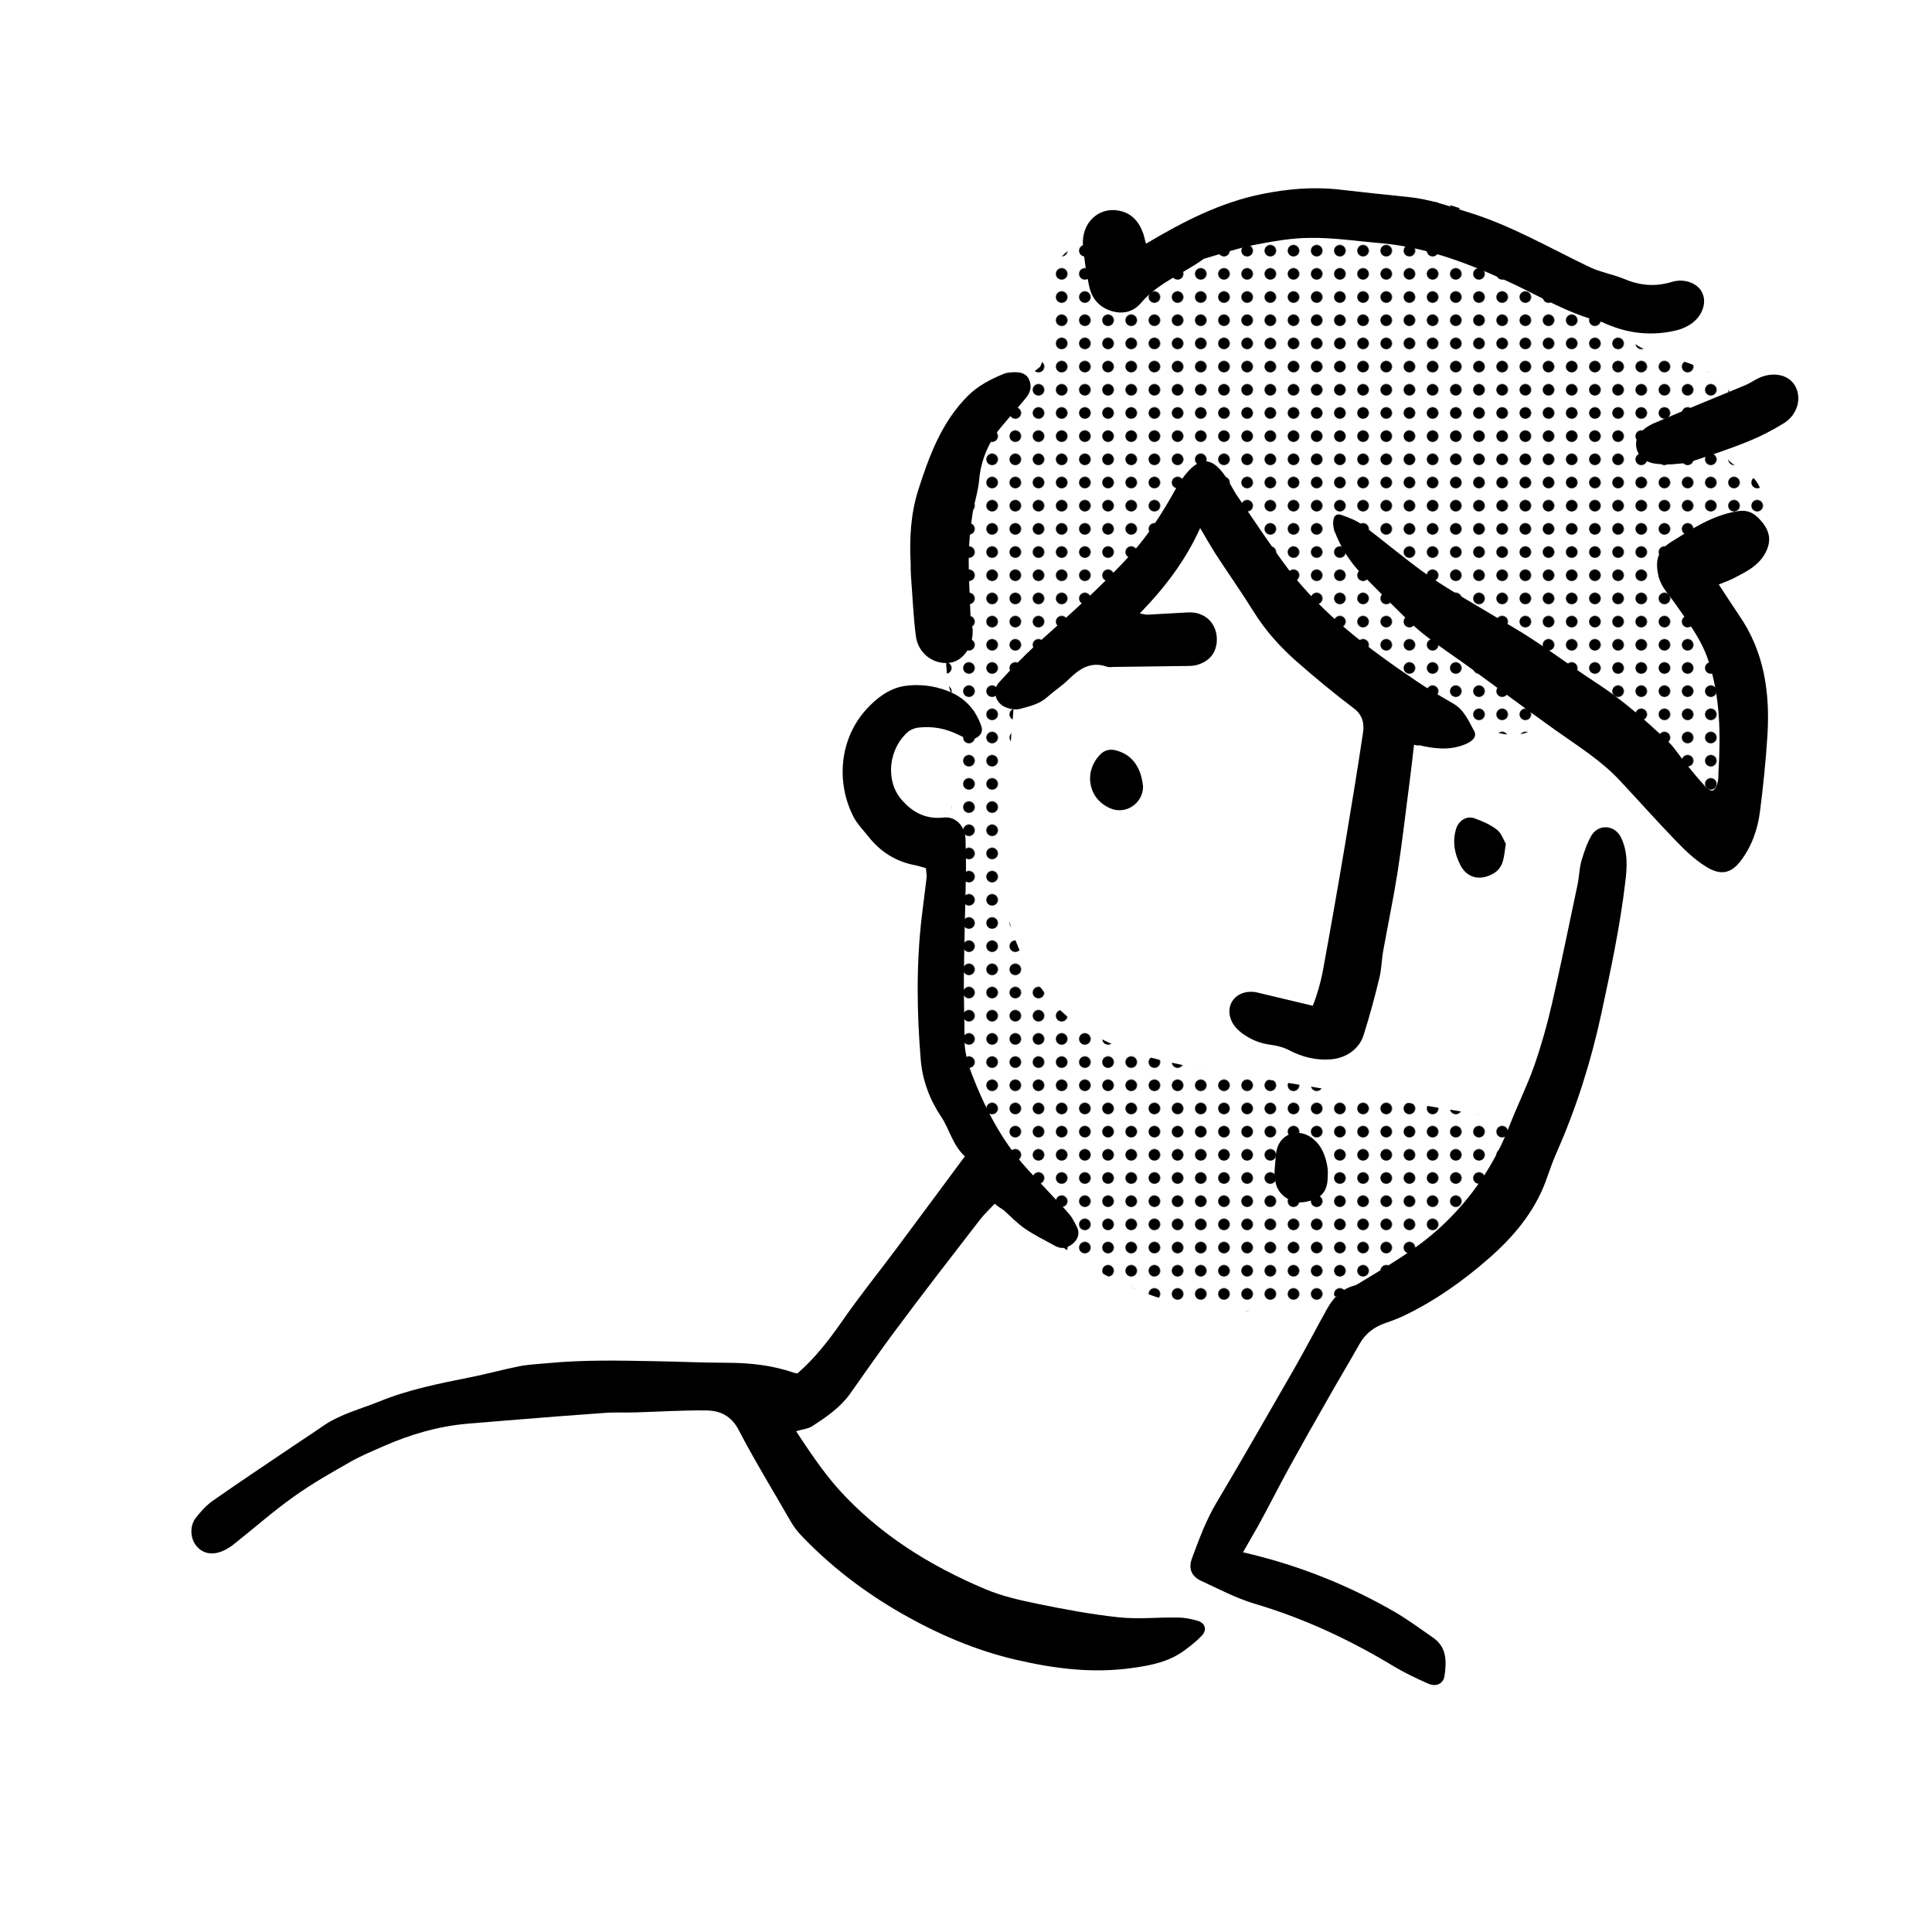
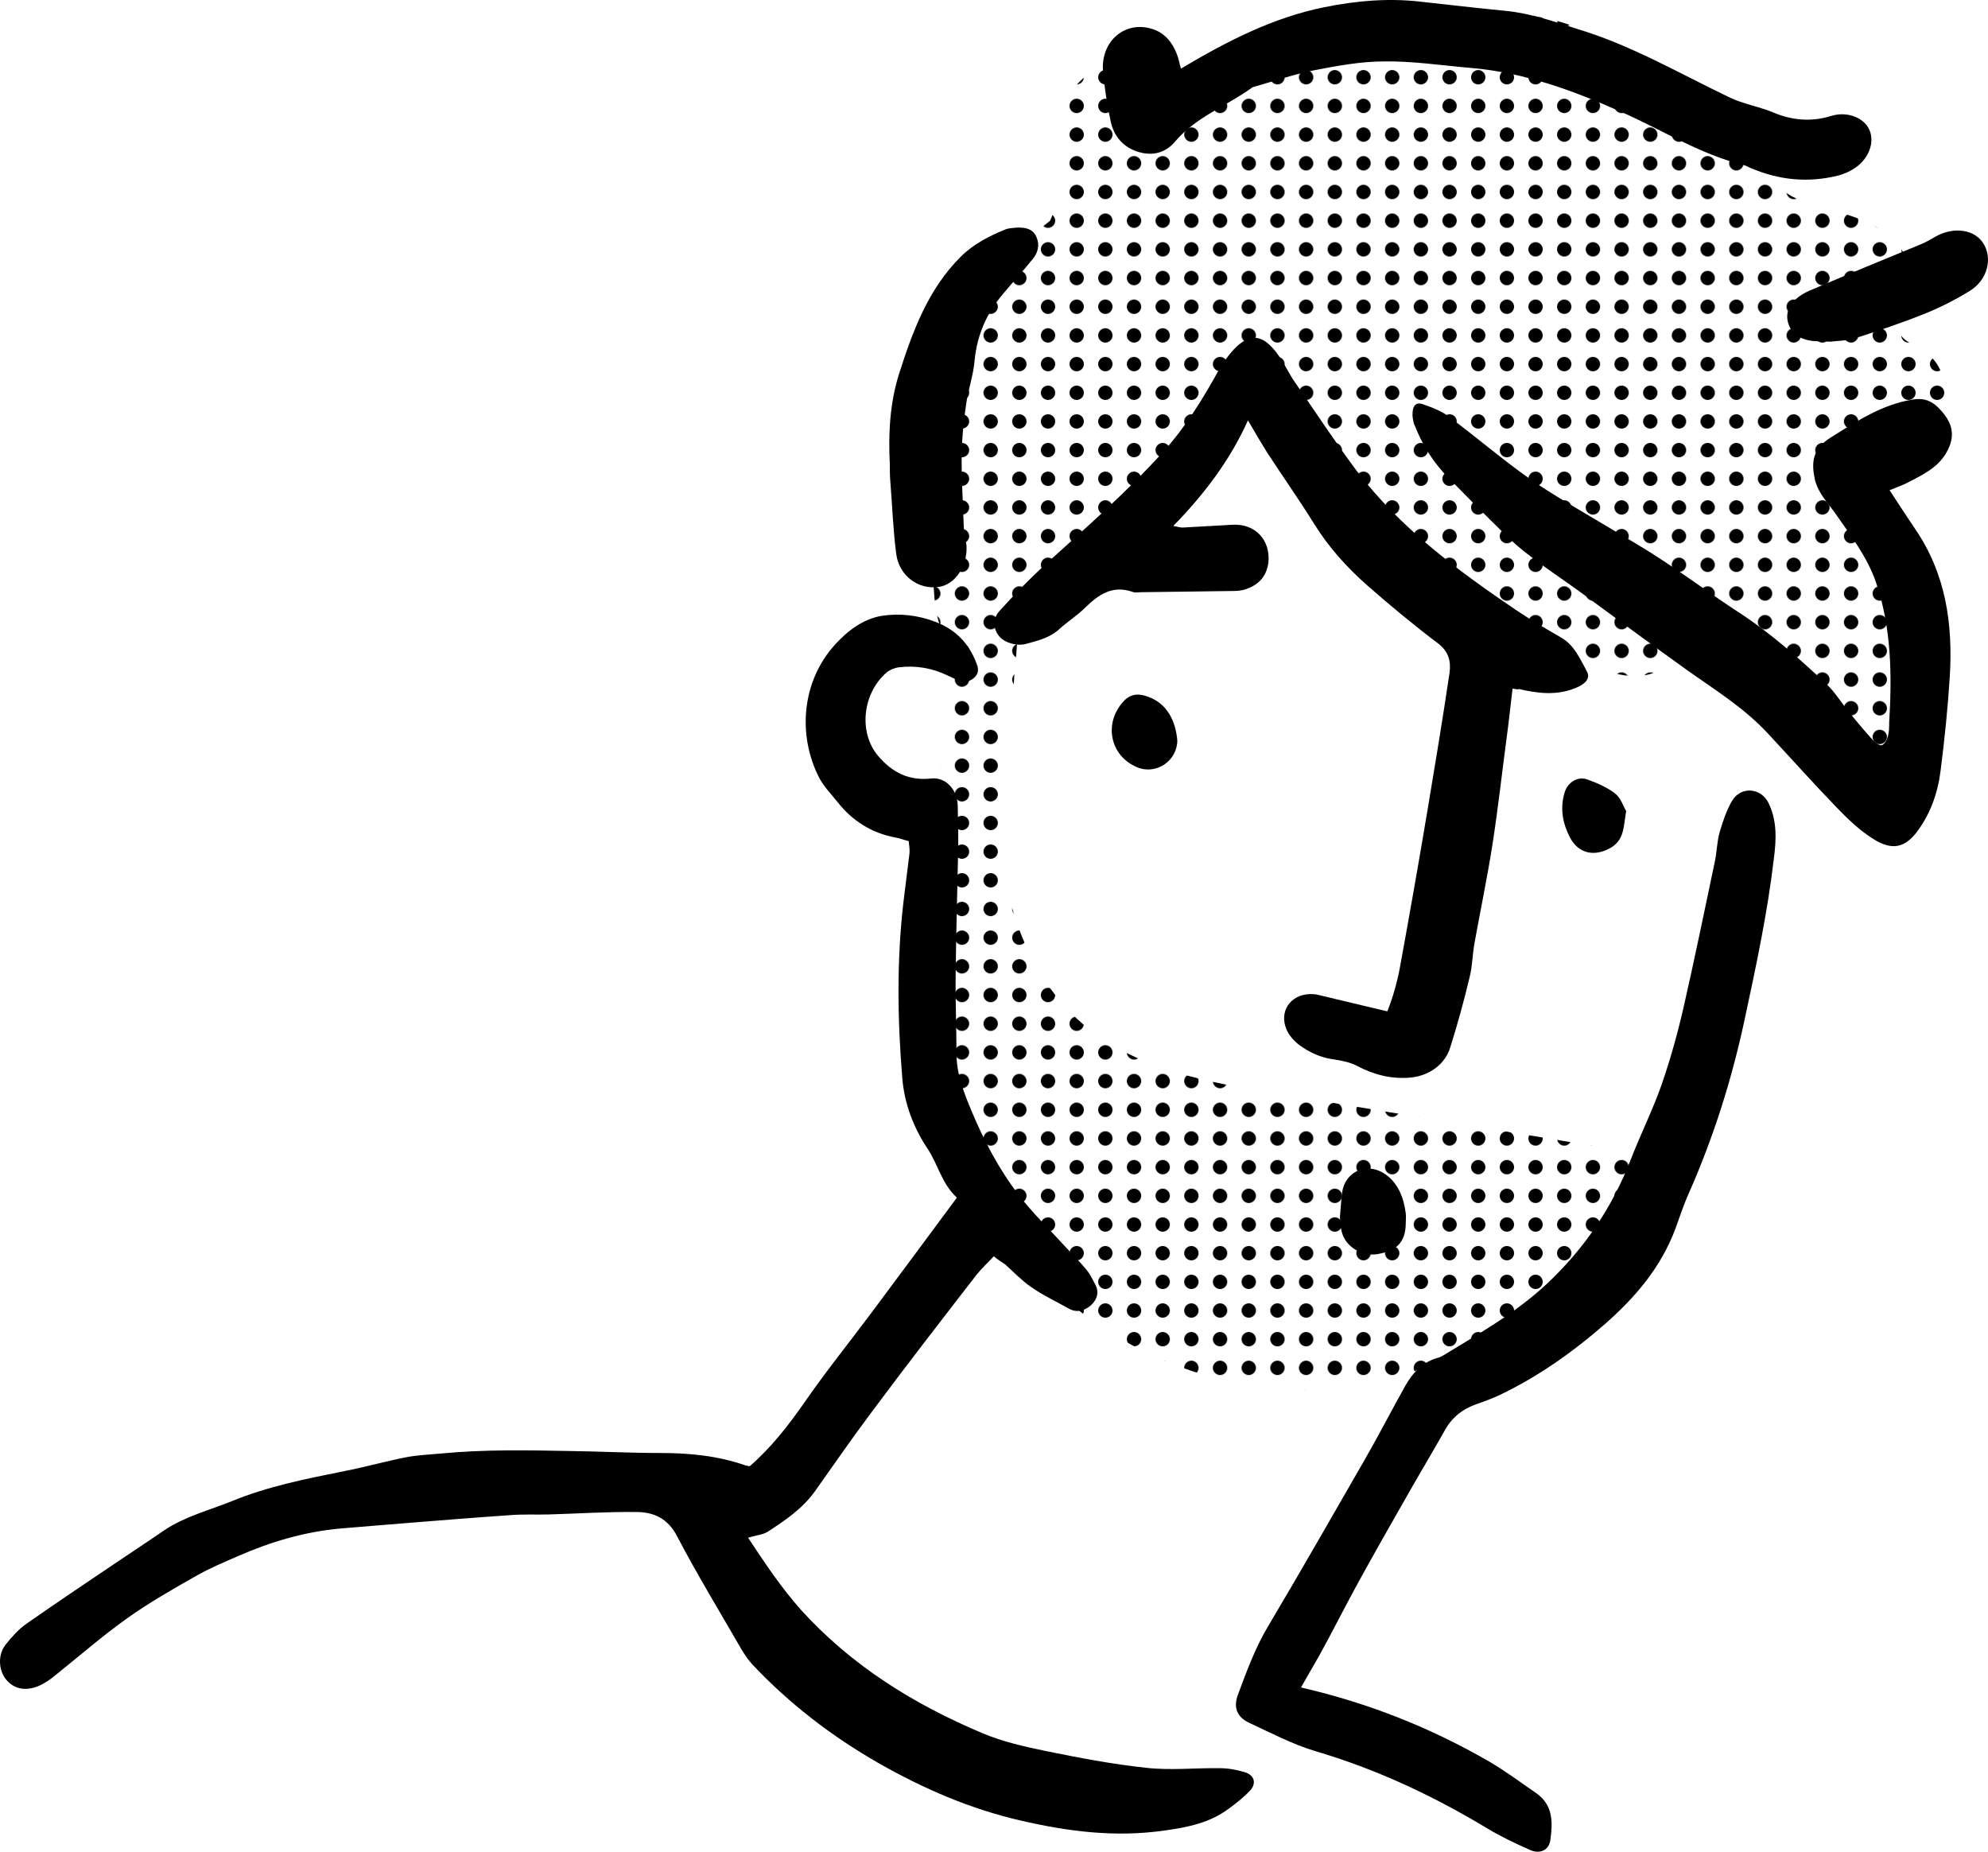
- <svg xmlns="http://www.w3.org/2000/svg" xmlns:xlink="http://www.w3.org/1999/xlink" xml:space="preserve" style="enable-background:new 0 0 595.3 595.3;" viewBox="0 0 595.3 595.3" height="595.3px" width="595.3px" y="0px" x="0px" id="Layer_1" version="1.1">
+ <svg xmlns="http://www.w3.org/2000/svg" xmlns:xlink="http://www.w3.org/1999/xlink" version="1.1" id="Layer_1" x="0px" y="0px" width="495.141" height="461.203" viewBox="0 0 495.141 461.203" xml:space="preserve">
  <defs id="defs39" />
-   <style id="style2" type="text/css">
+   <style type="text/css" id="style2">
	.st0{fill:none;}
	.st1{fill:url(#SVGID_1_);}
</style>
-   <pattern style="overflow:visible;" viewBox="0 -34 34 34" id="Poka_Dot_3" patternUnits="userSpaceOnUse" height="34" width="34">
+   <pattern width="34" height="34" patternUnits="userSpaceOnUse" id="Poka_Dot_3" viewBox="0 -34 34 34">
    <g id="g8">
-       <rect id="rect4" height="34" width="34" class="st0" y="-34" />
-       <circle id="circle6" r="8.5" cy="-17" cx="17" />
+       <rect y="-34" class="st0" width="34" height="34" id="rect4" />
+       <circle cx="17" cy="-17" r="8.5" id="circle6" />
    </g>
  </pattern>
-   <g id="g31">
-     <path id="path11" d="M306.5,370.9c-1.5,1.6-3,3-4.3,4.6c-8.9,11.5-17.8,23-26.5,34.7c-4.7,6.3-9.2,12.8-13.8,19.3c-3.1,4.3-7.4,7.2-11.7,10   c-1.3,0.8-3,0.9-4.9,1.5c4.1,6.2,8.2,12.4,13.2,18c12.6,13.9,28.1,23.5,45.2,30.7c5,2.1,10.3,3.3,15.6,4.4   c8.3,1.7,16.7,3.3,25.1,4.2c6.1,0.7,12.3,0,18.4,0.1c2.1,0,4.2,0.4,6.2,1c2.4,0.7,3,2.8,1.3,4.6c-1.6,1.7-3.4,3.1-5.3,4.5   c-4.7,3.5-10.1,4.6-15.8,5.4c-12.3,1.8-24.2,0.3-36.2-2.5c-12.5-2.9-24-7.9-35.1-14.2c-11.7-6.7-22.3-14.8-31.6-24.7   c-1-1.1-1.8-2.3-2.6-3.6c-5.4-9.4-11.1-18.7-16.1-28.3c-2.3-4.4-5.8-6-10.1-6c-7.3-0.1-14.5,0.4-21.8,0.6c-3.3,0.1-6.6-0.1-10,0.2   c-8.7,0.6-17.4,1.3-26.1,2c-5.3,0.4-10.6,0.9-15.8,1.3c-8.9,0.8-17.4,3.3-25.6,6.9c-3.4,1.5-6.8,2.9-10,4.7   c-6,3.4-12,6.8-17.6,10.8c-6.2,4.4-12,9.5-17.9,14.2c-1.3,1.1-2.8,2.1-4.3,2.7c-3.3,1.3-6.1,0.6-8-1.8c-1.8-2.3-2-6.1,0-8.6   c1.5-1.9,3.2-3.8,5.2-5.2c8-5.6,16.1-11,24.1-16.4c3.4-2.3,6.8-4.5,10.1-6.8c5.2-3.5,11.2-5,16.9-7.3c9-3.7,18.6-5.6,28.1-7.5   c5.1-1,10.1-2.4,15.1-3.4c3-0.6,6.1-0.7,9.2-1c10.6-1,21.2-0.8,31.7-0.6c7.6,0.1,15.2,0.5,22.8,0.5c7.2,0,14.2,0.7,21.1,3.1   c0.3,0.1,0.7,0.1,1,0.2c5.3-4.6,9.5-10,13.5-15.7c5.3-7.7,11.2-15,16.8-22.5c7.1-9.5,14.1-19,21.3-28.7c-3.8-3.5-4.7-8.3-7.3-12.2   c-3.5-5.2-5.8-11.3-6.3-17.6c-1.2-14.6-1.4-29.3,0.3-43.9c0.5-4,1-8.1,1.5-12.1c0.1-0.9-0.1-1.9-0.2-3c-1.2-0.3-2.2-0.7-3.3-0.9   c-5.9-1.1-10.7-4.1-14.4-8.8c-1.5-1.9-3.3-3.7-4.5-5.9c-5.5-10.5-4.6-24.1,3.9-33.4c3.1-3.4,6.9-6.3,11.5-7.1   c4.5-0.7,9.1-0.2,13.5,1.5c4.9,1.9,8.2,5.2,10.1,10.1c0.5,1.2,0.8,2.4-0.2,3.5c-1,1.1-2.2,1.5-3.7,1.1c-1-0.3-2.1-0.8-3.1-1.3   c-3.9-1.9-7.9-2.6-12.2-2.1c-1,0.1-2.2,0.6-3,1.2c-6.1,5.2-7.2,15-2.2,20.9c3.6,4.2,7.7,6.2,13.2,5.6c3.5-0.4,6.4,2.6,6.6,6.5   c0.1,4.1,0.2,8.1,0.1,12.2c-0.2,10-0.5,20-0.6,29.9c-0.1,6.6,0.2,13.3,0.2,19.9c0,5.1,1.8,9.6,3.7,14.2c3.1,7.4,6.8,14.5,11.7,20.9   c3.5,4.6,7.7,8.6,11.6,12.9c1.8,2,3.8,3.9,5.5,6c0.8,1,1.4,2.3,2,3.4c1.1,2,0.6,3.8-1,5.3c-1.6,1.4-3.5,1.9-5.4,0.9   c-3.2-1.8-6.6-3.4-9.6-5.5c-2.3-1.6-4.3-3.7-6.4-5.6C308.5,372.4,307.7,371.9,306.5,370.9z" />
-     <path id="path13" d="M435.7,229.5c-0.5,4.2-0.9,8-1.4,11.7c-1.2,9-2.2,18.1-3.6,27.1c-1.3,8.3-3,16.4-4.5,24.7c-0.5,2.8-0.5,5.7-1.2,8.4   c-1.4,5.9-3,11.7-4.8,17.4c-1.3,4.4-5.4,7.2-10,7.6c-4.7,0.4-9-0.7-13.2-2.9c-1.7-0.9-3.7-1.3-5.6-1.6c-3.3-0.4-6.2-1.7-8.8-3.6   c-1.3-1-2.6-2.4-3.2-3.9c-1.9-4.4,0.9-8.6,5.7-8.8c0.6,0,1.2,0,1.8,0.1c5.7,1.4,11.4,2.7,17.6,4.2c1.3-3.2,2.4-7,3.1-10.7   c2.4-13.1,4.7-26.2,6.9-39.3c1.9-11.4,3.8-22.8,5.5-34.3c0.4-2.8-0.2-5.3-2.8-7.3c-6.1-4.6-12-9.5-17.7-14.5   c-5.1-4.5-9.6-9.5-13.2-15.3c-3.8-6.1-7.9-11.9-11.8-17.9c-1.5-2.4-2.9-4.8-4.7-7.9c-4.5,10-10.9,18.4-18.6,26.3   c1.1,0.2,1.7,0.4,2.3,0.4c4.2-0.2,8.4-0.5,12.5-0.7c5.6-0.3,9.4,3.8,8.9,9.3c-0.4,3.4-2.3,5.6-5.5,6.7c-1,0.4-2.2,0.5-3.3,0.5   c-7.6,0.1-15.2,0.2-22.9,0.3c-0.7,0-1.5,0.2-2.2-0.1c-5-1.7-8.4,0.7-11.7,3.9c-2,2-4.4,3.5-6.5,5.4c-2.4,2.2-5.4,2.9-8.4,3.7   c-1.4,0.4-3.2,0.1-4.6-0.5c-3.1-1.3-4.2-5.1-2-7.6c3.6-4,7.4-7.9,11.4-11.6c10.2-9.2,20.5-18.2,29.6-28.3c5.4-6,9.6-12.8,13.5-19.8   c1.1-2,2.5-4,4.1-5.7c3.8-3.9,6.9-3.7,10.4,0.8c1.9,2.4,3.1,5.3,4.9,7.8c5,7.3,9.9,14.7,15.2,21.8c10.8,14.2,25,24.7,39.6,34.6   c3.7,2.5,7.5,4.7,11.3,6.9c3.3,1.9,4.7,5.3,6.4,8.4c1,1.8-0.4,3.2-2.9,4.2c-4.7,1.9-9.4,1.3-14.1,0.2   C437.2,229.8,436.7,229.7,435.7,229.5z" />
-     <path id="path15" d="M383,478.3c17,3.9,32.4,10.1,46.8,18.4c4.1,2.4,8,5.3,11.9,8c4.2,3,4,7.4,3.4,11.7c-0.4,2.5-2.7,3.5-5.2,2.3   c-3.6-1.6-7.2-3.3-10.5-5.3c-13.6-8.2-27.7-14.8-43-19.3c-5.6-1.7-10.9-4.5-16.3-7c-3-1.4-4-3.8-2.8-7c2.2-5.9,4.3-11.7,7.6-17.2   c8.1-13.6,16-27.5,23.9-41.2c3.5-6.1,6.7-12.3,10.1-18.4c1.9-3.4,4.5-6.2,8.5-7.2c0.2-0.1,0.5-0.2,0.7-0.3c9-5.5,18.3-10.7,26.1-18   c9.3-8.7,16.3-19,20.9-30.9c2.4-6.2,5.4-12.2,7.6-18.4c2.2-6.3,4-12.7,5.5-19.2c2.8-12.2,5.3-24.5,7.9-36.8   c0.5-2.4,0.5-4.9,1.2-7.3c0.8-2.7,1.7-5.4,3.1-7.8c2.2-3.6,7.1-3.2,9,0.5c2.2,4.4,2,9.1,1.4,13.8c-1.6,13.7-4.5,27.2-7.4,40.7   c-3.2,14.8-7.7,29-13.8,42.8c-1.3,2.9-2.3,6-3.4,9c-3.6,9.5-9.9,16.9-17.4,23.5c-8,7-16.6,13.1-26.2,17.7c-1.9,0.9-3.8,1.6-5.8,2.3   c-3.5,1.2-6.2,3.3-8,6.6c-3.2,5.7-6.6,11.3-9.8,17c-3.9,6.8-7.8,13.7-11.6,20.6c-3.3,6-6.4,12.2-9.7,18.2   C386.2,472.7,384.7,475.3,383,478.3z" />
-     <path id="path17" d="M529.6,180.1c2.3,3.5,4.3,6.6,6.4,9.7c7.6,11.1,9.4,23.6,8.6,36.7c-0.5,7.9-1.3,15.7-2.3,23.5c-0.7,5.6-2.6,11-6.2,15.6   c-2.7,3.3-5.8,4.5-10.8,1.2c-3.3-2.1-6.2-4.9-8.9-7.7c-5.8-6-11.4-12.3-17.1-18.4c-5.8-6.3-13.1-10.8-20-15.7   c-9.1-6.5-18.1-13.2-27.1-19.8c-4-2.9-8.1-5.6-12-8.6c-2.4-1.8-4.6-3.7-6.7-5.8c-4.6-4.5-9.1-9-13.6-13.6   c-3.9-3.9-6.8-8.5-8.7-13.6c-0.3-0.9-0.5-1.9-0.4-2.9c0.1-1.8,1-2.6,2.6-2c2.3,0.8,4.7,1.7,6.6,3.2c6.7,5,13.1,10.5,19.9,15.3   c6,4.2,12.5,7.8,18.8,11.6c4.6,2.8,9.3,5.4,13.8,8.4c6.6,4.3,12.9,9,19.5,13.3c8,5.2,15.1,11.5,22,18c2,1.9,3.5,4.4,5.3,6.6   c2,2.5,4.1,5,6.2,7.3c0.6,0.6,1.7,1.4,2.2,1.2c0.7-0.3,1.3-1.4,1.5-2.3c0.3-1,0.3-2.2,0.3-3.3c0.7-11.7,0.6-23.4-3.2-34.7   c-2.2-6.6-6.4-11.9-10.2-17.4c-1.8-2.6-4.1-4.8-5-8.1c-1.2-4.9-0.5-8.1,3.8-10.8c6.4-4,12.8-8.3,20.6-9.5c3.8-0.6,5.8,1.3,7.8,3.8   c1.8,2.4,2.4,4.9,1.2,7.9c-1.9,4.7-5.9,6.7-10,8.8C533.1,178.8,531.5,179.3,529.6,180.1z" />
-     <path id="path19" d="M353.1,75.1c11.6-6.9,22.9-12.7,35.7-15.3c7.9-1.6,15.8-2.3,23.8-1.4c7.1,0.8,14.2,1.6,21.3,2.3c6.3,0.6,12.2,2.7,18.2,4.6   c13.2,4,25,10.9,37.3,16.8c1.2,0.6,2.5,1.1,3.8,1.5c2.4,0.8,5,1.4,7.4,2.4c4.7,2,9.5,2.4,14.4,0.9c4.1-1.3,8.1,0.5,9.4,3.1   c1.6,3,0.3,7.2-3.2,9.7c-1.3,0.9-2.8,1.6-4.3,2c-7.5,1.9-14.9,1.2-22-1.9c-0.6-0.2-1.1-0.6-1.7-0.7c-10.9-2.7-20.3-8.8-30.4-13.2   c-12.1-5.4-24.4-9.9-37.7-11c-7.1-0.6-14.2-1.7-21.3-1.6c-5.9,0-11.8,1.1-17.5,2.2c-5,1-10,2.7-14.9,4.1c-0.2,0.1-0.5,0.1-0.7,0.3   c-6.2,4.5-13.8,7.2-19,13.3c-2.3,2.8-5.5,3.7-9,2.7c-3.9-1.1-6.3-3.9-7.1-7.7c-0.9-4.1-1.5-8.2-1.9-12.4c-0.6-7,4.7-12.1,11-10.9   c3.9,0.7,6.2,3.3,7.5,6.9C352.5,72.5,352.7,73.7,353.1,75.1z" />
-     <path id="path21" d="M280.6,173.7c-0.4-7.7,0-15.3,2.3-22.6c3.4-10.6,7.2-21,15.3-29.1c3.2-3.2,7.1-5.2,11.3-6.9c0.8-0.3,1.7-0.3,2.6-0.4   c2.1-0.1,4.1,0.2,5,2.3c0.9,2,0.4,3.9-0.9,5.5c-2.4,3-5,5.8-7.4,8.7c-4.1,4.8-6.5,10.3-7.1,16.7c-0.3,3.6-1.6,7.2-2.1,10.8   c-0.6,4-1,8-1.1,12.1c-0.1,6,0.3,12,0.5,18c0,1.1,0.2,2.2,0.4,3.3c0.1,0.6,0.2,1.2,0.3,1.8c0.3,5.1-2.9,9.8-7,10.3   c-5,0.7-9.8-2.8-10.5-8.2c-0.8-6.1-1-12.2-1.5-18.4C280.6,176.4,280.6,175.1,280.6,173.7z" />
-     <path id="path23" d="M514.9,143.1c-2.1-0.1-3.7,0-5.3-0.3c-2.6-0.5-4.6-1.9-5.3-4.5c-0.7-2.7,0.6-4.8,2.7-6.4c1.1-0.8,2.3-1.4,3.6-1.9   c8.9-3.8,17.9-7.5,26.9-11.2c1.2-0.5,2.4-1.2,3.6-1.9c4.5-2.5,9.7-1.8,11.9,1.8c2.3,3.7,1,9.1-3.5,11.8c-3.4,2.1-7.1,4-10.8,5.5   c-5.9,2.4-12,4.4-18.1,6.4C518.6,142.9,516.4,142.9,514.9,143.1z" />
-     <path id="path25" d="M392.7,361.1c0.2-2.3,0.3-4,0.5-5.7c0.6-5.7,6.3-8.2,11-4.8c3.1,2.3,4.4,5.8,4.9,9.6c0.1,0.8,0,1.7,0,2.6   c-0.1,4.6-2.2,6.8-7.3,7.6c-3.5,0.5-7.4-1.7-8.5-5.1C392.8,363.8,392.8,362.2,392.7,361.1z" />
-     <path id="path27" d="M352.2,242.4c0,5.1-5.3,8.7-10,6.7c-6.8-2.8-8.4-11-3.4-16.4c1.6-1.8,3.6-2.1,6-1.2C349.8,233.2,351.8,237.8,352.2,242.4z" />
-     <path id="path29" d="M464,260c-0.7,3.9-0.4,7.3-4.1,9.3c-3.9,2.1-7.8,1.3-9.9-2.7c-1.8-3.5-2.5-7.1-1.4-11c0.7-2.6,3.1-4.3,5.6-3.5   c2.5,0.9,5.1,2,7.1,3.6C462.7,256.8,463.3,258.9,464,260z" />
+   <g transform="translate(-58.97402,-58.0031)" id="g31">
+     <path d="m 306.5,370.9 c -1.5,1.6 -3,3 -4.3,4.6 -8.9,11.5 -17.8,23 -26.5,34.7 -4.7,6.3 -9.2,12.8 -13.8,19.3 -3.1,4.3 -7.4,7.2 -11.7,10 -1.3,0.8 -3,0.9 -4.9,1.5 4.1,6.2 8.2,12.4 13.2,18 12.6,13.9 28.1,23.5 45.2,30.7 5,2.1 10.3,3.3 15.6,4.4 8.3,1.7 16.7,3.3 25.1,4.2 6.1,0.7 12.3,0 18.4,0.1 2.1,0 4.2,0.4 6.2,1 2.4,0.7 3,2.8 1.3,4.6 -1.6,1.7 -3.4,3.1 -5.3,4.5 -4.7,3.5 -10.1,4.6 -15.8,5.4 -12.3,1.8 -24.2,0.3 -36.2,-2.5 -12.5,-2.9 -24,-7.9 -35.1,-14.2 -11.7,-6.7 -22.3,-14.8 -31.6,-24.7 -1,-1.1 -1.8,-2.3 -2.6,-3.6 -5.4,-9.4 -11.1,-18.7 -16.1,-28.3 -2.3,-4.4 -5.8,-6 -10.1,-6 -7.3,-0.1 -14.5,0.4 -21.8,0.6 -3.3,0.1 -6.6,-0.1 -10,0.2 -8.7,0.6 -17.4,1.3 -26.1,2 -5.3,0.4 -10.6,0.9 -15.8,1.3 -8.9,0.8 -17.4,3.3 -25.6,6.9 -3.4,1.5 -6.8,2.9 -10,4.7 -6,3.4 -12,6.8 -17.6,10.8 -6.2,4.4 -12,9.5 -17.9,14.2 -1.3,1.1 -2.8,2.1 -4.3,2.7 -3.3,1.3 -6.1,0.6 -8,-1.8 -1.8,-2.3 -2,-6.1 0,-8.6 1.5,-1.9 3.2,-3.8 5.2,-5.2 8,-5.6 16.1,-11 24.1,-16.4 3.4,-2.3 6.8,-4.5 10.1,-6.8 5.2,-3.5 11.2,-5 16.9,-7.3 9,-3.7 18.6,-5.6 28.1,-7.5 5.1,-1 10.1,-2.4 15.1,-3.4 3,-0.6 6.1,-0.7 9.2,-1 10.6,-1 21.2,-0.8 31.7,-0.6 7.6,0.1 15.2,0.5 22.8,0.5 7.2,0 14.2,0.7 21.1,3.1 0.3,0.1 0.7,0.1 1,0.2 5.3,-4.6 9.5,-10 13.5,-15.7 5.3,-7.7 11.2,-15 16.8,-22.5 7.1,-9.5 14.1,-19 21.3,-28.7 -3.8,-3.5 -4.7,-8.3 -7.3,-12.2 -3.5,-5.2 -5.8,-11.3 -6.3,-17.6 -1.2,-14.6 -1.4,-29.3 0.3,-43.9 0.5,-4 1,-8.1 1.5,-12.1 0.1,-0.9 -0.1,-1.9 -0.2,-3 -1.2,-0.3 -2.2,-0.7 -3.3,-0.9 -5.9,-1.1 -10.7,-4.1 -14.4,-8.8 -1.5,-1.9 -3.3,-3.7 -4.5,-5.9 -5.5,-10.5 -4.6,-24.1 3.9,-33.4 3.1,-3.4 6.9,-6.3 11.5,-7.1 4.5,-0.7 9.1,-0.2 13.5,1.5 4.9,1.9 8.2,5.2 10.1,10.1 0.5,1.2 0.8,2.4 -0.2,3.5 -1,1.1 -2.2,1.5 -3.7,1.1 -1,-0.3 -2.1,-0.8 -3.1,-1.3 -3.9,-1.9 -7.9,-2.6 -12.2,-2.1 -1,0.1 -2.2,0.6 -3,1.2 -6.1,5.2 -7.2,15 -2.2,20.9 3.6,4.2 7.7,6.2 13.2,5.6 3.5,-0.4 6.4,2.6 6.6,6.5 0.1,4.1 0.2,8.1 0.1,12.2 -0.2,10 -0.5,20 -0.6,29.9 -0.1,6.6 0.2,13.3 0.2,19.9 0,5.1 1.8,9.6 3.7,14.2 3.1,7.4 6.8,14.5 11.7,20.9 3.5,4.6 7.7,8.6 11.6,12.9 1.8,2 3.8,3.9 5.5,6 0.8,1 1.4,2.3 2,3.4 1.1,2 0.6,3.8 -1,5.3 -1.6,1.4 -3.5,1.9 -5.4,0.9 -3.2,-1.8 -6.6,-3.4 -9.6,-5.5 -2.3,-1.6 -4.3,-3.7 -6.4,-5.6 -0.8,-0.5 -1.6,-1 -2.8,-2 z" id="path11" />
+     <path d="m 435.7,229.5 c -0.5,4.2 -0.9,8 -1.4,11.7 -1.2,9 -2.2,18.1 -3.6,27.1 -1.3,8.3 -3,16.4 -4.5,24.7 -0.5,2.8 -0.5,5.7 -1.2,8.4 -1.4,5.9 -3,11.7 -4.8,17.4 -1.3,4.4 -5.4,7.2 -10,7.6 -4.7,0.4 -9,-0.7 -13.2,-2.9 -1.7,-0.9 -3.7,-1.3 -5.6,-1.6 -3.3,-0.4 -6.2,-1.7 -8.8,-3.6 -1.3,-1 -2.6,-2.4 -3.2,-3.9 -1.9,-4.4 0.9,-8.6 5.7,-8.8 0.6,0 1.2,0 1.8,0.1 5.7,1.4 11.4,2.7 17.6,4.2 1.3,-3.2 2.4,-7 3.1,-10.7 2.4,-13.1 4.7,-26.2 6.9,-39.3 1.9,-11.4 3.8,-22.8 5.5,-34.3 0.4,-2.8 -0.2,-5.3 -2.8,-7.3 -6.1,-4.6 -12,-9.5 -17.7,-14.5 -5.1,-4.5 -9.6,-9.5 -13.2,-15.3 -3.8,-6.1 -7.9,-11.9 -11.8,-17.9 -1.5,-2.4 -2.9,-4.8 -4.7,-7.9 -4.5,10 -10.9,18.4 -18.6,26.3 1.1,0.2 1.7,0.4 2.3,0.4 4.2,-0.2 8.4,-0.5 12.5,-0.7 5.6,-0.3 9.4,3.8 8.9,9.3 -0.4,3.4 -2.3,5.6 -5.5,6.7 -1,0.4 -2.2,0.5 -3.3,0.5 -7.6,0.1 -15.2,0.2 -22.9,0.3 -0.7,0 -1.5,0.2 -2.2,-0.1 -5,-1.7 -8.4,0.7 -11.7,3.9 -2,2 -4.4,3.5 -6.5,5.4 -2.4,2.2 -5.4,2.9 -8.4,3.7 -1.4,0.4 -3.2,0.1 -4.6,-0.5 -3.1,-1.3 -4.2,-5.1 -2,-7.6 3.6,-4 7.4,-7.9 11.4,-11.6 10.2,-9.2 20.5,-18.2 29.6,-28.3 5.4,-6 9.6,-12.8 13.5,-19.8 1.1,-2 2.5,-4 4.1,-5.7 3.8,-3.9 6.9,-3.7 10.4,0.8 1.9,2.4 3.1,5.3 4.9,7.8 5,7.3 9.9,14.7 15.2,21.8 10.8,14.2 25,24.7 39.6,34.6 3.7,2.5 7.5,4.7 11.3,6.9 3.3,1.9 4.7,5.3 6.4,8.4 1,1.8 -0.4,3.2 -2.9,4.2 -4.7,1.9 -9.4,1.3 -14.1,0.2 0,0.2 -0.5,0.1 -1.5,-0.1 z" id="path13" />
+     <path d="m 383,478.3 c 17,3.9 32.4,10.1 46.8,18.4 4.1,2.4 8,5.3 11.9,8 4.2,3 4,7.4 3.4,11.7 -0.4,2.5 -2.7,3.5 -5.2,2.3 -3.6,-1.6 -7.2,-3.3 -10.5,-5.3 -13.6,-8.2 -27.7,-14.8 -43,-19.3 -5.6,-1.7 -10.9,-4.5 -16.3,-7 -3,-1.4 -4,-3.8 -2.8,-7 2.2,-5.9 4.3,-11.7 7.6,-17.2 8.1,-13.6 16,-27.5 23.9,-41.2 3.5,-6.1 6.7,-12.3 10.1,-18.4 1.9,-3.4 4.5,-6.2 8.5,-7.2 0.2,-0.1 0.5,-0.2 0.7,-0.3 9,-5.5 18.3,-10.7 26.1,-18 9.3,-8.7 16.3,-19 20.9,-30.9 2.4,-6.2 5.4,-12.2 7.6,-18.4 2.2,-6.3 4,-12.7 5.5,-19.2 2.8,-12.2 5.3,-24.5 7.9,-36.8 0.5,-2.4 0.5,-4.9 1.2,-7.3 0.8,-2.7 1.7,-5.4 3.1,-7.8 2.2,-3.6 7.1,-3.2 9,0.5 2.2,4.4 2,9.1 1.4,13.8 -1.6,13.7 -4.5,27.2 -7.4,40.7 -3.2,14.8 -7.7,29 -13.8,42.8 -1.3,2.9 -2.3,6 -3.4,9 -3.6,9.5 -9.9,16.9 -17.4,23.5 -8,7 -16.6,13.1 -26.2,17.7 -1.9,0.9 -3.8,1.6 -5.8,2.3 -3.5,1.2 -6.2,3.3 -8,6.6 -3.2,5.7 -6.6,11.3 -9.8,17 -3.9,6.8 -7.8,13.7 -11.6,20.6 -3.3,6 -6.4,12.2 -9.7,18.2 -1.5,2.6 -3,5.2 -4.7,8.2 z" id="path15" />
+     <path d="m 529.6,180.1 c 2.3,3.5 4.3,6.6 6.4,9.7 7.6,11.1 9.4,23.6 8.6,36.7 -0.5,7.9 -1.3,15.7 -2.3,23.5 -0.7,5.6 -2.6,11 -6.2,15.6 -2.7,3.3 -5.8,4.5 -10.8,1.2 -3.3,-2.1 -6.2,-4.9 -8.9,-7.7 -5.8,-6 -11.4,-12.3 -17.1,-18.4 -5.8,-6.3 -13.1,-10.8 -20,-15.7 -9.1,-6.5 -18.1,-13.2 -27.1,-19.8 -4,-2.9 -8.1,-5.6 -12,-8.6 -2.4,-1.8 -4.6,-3.7 -6.7,-5.8 -4.6,-4.5 -9.1,-9 -13.6,-13.6 -3.9,-3.9 -6.8,-8.5 -8.7,-13.6 -0.3,-0.9 -0.5,-1.9 -0.4,-2.9 0.1,-1.8 1,-2.6 2.6,-2 2.3,0.8 4.7,1.7 6.6,3.2 6.7,5 13.1,10.5 19.9,15.3 6,4.2 12.5,7.8 18.8,11.6 4.6,2.8 9.3,5.4 13.8,8.4 6.6,4.3 12.9,9 19.5,13.3 8,5.2 15.1,11.5 22,18 2,1.9 3.5,4.4 5.3,6.6 2,2.5 4.1,5 6.2,7.3 0.6,0.6 1.7,1.4 2.2,1.2 0.7,-0.3 1.3,-1.4 1.5,-2.3 0.3,-1 0.3,-2.2 0.3,-3.3 0.7,-11.7 0.6,-23.4 -3.2,-34.7 -2.2,-6.6 -6.4,-11.9 -10.2,-17.4 -1.8,-2.6 -4.1,-4.8 -5,-8.1 -1.2,-4.9 -0.5,-8.1 3.8,-10.8 6.4,-4 12.8,-8.3 20.6,-9.5 3.8,-0.6 5.8,1.3 7.8,3.8 1.8,2.4 2.4,4.9 1.2,7.9 -1.9,4.7 -5.9,6.7 -10,8.8 -1.4,0.8 -3,1.3 -4.9,2.1 z" id="path17" />
+     <path d="m 353.1,75.1 c 11.6,-6.9 22.9,-12.7 35.7,-15.3 7.9,-1.6 15.8,-2.3 23.8,-1.4 7.1,0.8 14.2,1.6 21.3,2.3 6.3,0.6 12.2,2.7 18.2,4.6 13.2,4 25,10.9 37.3,16.8 1.2,0.6 2.5,1.1 3.8,1.5 2.4,0.8 5,1.4 7.4,2.4 4.7,2 9.5,2.4 14.4,0.9 4.1,-1.3 8.1,0.5 9.4,3.1 1.6,3 0.3,7.2 -3.2,9.7 -1.3,0.9 -2.8,1.6 -4.3,2 -7.5,1.9 -14.9,1.2 -22,-1.9 -0.6,-0.2 -1.1,-0.6 -1.7,-0.7 -10.9,-2.7 -20.3,-8.8 -30.4,-13.2 -12.1,-5.4 -24.4,-9.9 -37.7,-11 -7.1,-0.6 -14.2,-1.7 -21.3,-1.6 -5.9,0 -11.8,1.1 -17.5,2.2 -5,1 -10,2.7 -14.9,4.1 -0.2,0.1 -0.5,0.1 -0.7,0.3 -6.2,4.5 -13.8,7.2 -19,13.3 -2.3,2.8 -5.5,3.7 -9,2.7 -3.9,-1.1 -6.3,-3.9 -7.1,-7.7 -0.9,-4.1 -1.5,-8.2 -1.9,-12.4 -0.6,-7 4.7,-12.1 11,-10.9 3.9,0.7 6.2,3.3 7.5,6.9 0.3,0.7 0.5,1.9 0.9,3.3 z" id="path19" />
+     <path d="m 280.6,173.7 c -0.4,-7.7 0,-15.3 2.3,-22.6 3.4,-10.6 7.2,-21 15.3,-29.1 3.2,-3.2 7.1,-5.2 11.3,-6.9 0.8,-0.3 1.7,-0.3 2.6,-0.4 2.1,-0.1 4.1,0.2 5,2.3 0.9,2 0.4,3.9 -0.9,5.5 -2.4,3 -5,5.8 -7.4,8.7 -4.1,4.8 -6.5,10.3 -7.1,16.7 -0.3,3.6 -1.6,7.2 -2.1,10.8 -0.6,4 -1,8 -1.1,12.1 -0.1,6 0.3,12 0.5,18 0,1.1 0.2,2.2 0.4,3.3 0.1,0.6 0.2,1.2 0.3,1.8 0.3,5.1 -2.9,9.8 -7,10.3 -5,0.7 -9.8,-2.8 -10.5,-8.2 -0.8,-6.1 -1,-12.2 -1.5,-18.4 -0.1,-1.2 -0.1,-2.5 -0.1,-3.9 z" id="path21" />
+     <path d="m 514.9,143.1 c -2.1,-0.1 -3.7,0 -5.3,-0.3 -2.6,-0.5 -4.6,-1.9 -5.3,-4.5 -0.7,-2.7 0.6,-4.8 2.7,-6.4 1.1,-0.8 2.3,-1.4 3.6,-1.9 8.9,-3.8 17.9,-7.5 26.9,-11.2 1.2,-0.5 2.4,-1.2 3.6,-1.9 4.5,-2.5 9.7,-1.8 11.9,1.8 2.3,3.7 1,9.1 -3.5,11.8 -3.4,2.1 -7.1,4 -10.8,5.5 -5.9,2.4 -12,4.4 -18.1,6.4 -2,0.5 -4.2,0.5 -5.7,0.7 z" id="path23" />
+     <path d="m 392.7,361.1 c 0.2,-2.3 0.3,-4 0.5,-5.7 0.6,-5.7 6.3,-8.2 11,-4.8 3.1,2.3 4.4,5.8 4.9,9.6 0.1,0.8 0,1.7 0,2.6 -0.1,4.6 -2.2,6.8 -7.3,7.6 -3.5,0.5 -7.4,-1.7 -8.5,-5.1 -0.5,-1.5 -0.5,-3.1 -0.6,-4.2 z" id="path25" />
+     <path d="m 352.2,242.4 c 0,5.1 -5.3,8.7 -10,6.7 -6.8,-2.8 -8.4,-11 -3.4,-16.4 1.6,-1.8 3.6,-2.1 6,-1.2 5,1.7 7,6.3 7.4,10.9 z" id="path27" />
+     <path d="m 464,260 c -0.7,3.9 -0.4,7.3 -4.1,9.3 -3.9,2.1 -7.8,1.3 -9.9,-2.7 -1.8,-3.5 -2.5,-7.1 -1.4,-11 0.7,-2.6 3.1,-4.3 5.6,-3.5 2.5,0.9 5.1,2 7.1,3.6 1.4,1.1 2,3.2 2.7,4.3 z" id="path29" />
  </g>
-   <pattern patternTransform="matrix(0.2101 0 0 0.2101 -5562.61 -5562.482)" xlink:href="#Poka_Dot_3" id="SVGID_1_">
+   <pattern id="SVGID_1_" xlink:href="#Poka_Dot_3" patternTransform="matrix(0.2101,0,0,0.2101,-5621.584,-5620.485)">
</pattern>
-   <path id="path34" d="M532,205c-4.3-8.9-11-18.5-7.3-27.7c3.1-7.6,17.9-8,18.7-16.1c1.8-18.7-10.5-15.2-11.5-21.1  c-0.9-5.6,7.3-4.4,2.4-16.7c-5.3-13.2-23.3-12.2-30.3-17.3c-7-5.1,3.2-12.3-5-14.8c-9.6-2.9-19.3-5.9-29.2-7.9  c-3.3-7.6-9-14.2-16.5-17.8c-9-4.3-19.4-4.4-29.4-4.5c-12.5,0-25-0.1-37.5-0.1c-7.9,0-16.4,12.4-23,16.8c-5.9,3.9-9.2,4.2-12.6,6.9  c-2.8-5.1-6.6-9.2-11.7-10c-4-0.6-8.3,0.7-11.2,3.6c-4.1,4-5.1,10.1-5.2,15.8c-0.1,5.7,0.4,11.5-1.4,16.9c-0.2,0.7-0.5,1.3-0.8,2  c-3.6,2.8-7,5.7-10.1,9c-10,10.7-15.6,25-18,39.5c-2.4,14.5-1.8,29.3-0.8,43.9c0.3,4.7,1,9.9,4.6,12.9c0.6,0.5,1.2,0.8,2,1  c-1.4,2.2-1.2,4.1-1.5,5.9c-4.1,20.9-6.3,52.9-6.1,74.2c0.2,21.3,4.5,43,15.7,61.2c15.7,25.7,44.9,42.6,75,43.4  c30.1,0.8,60.2-14.6,77.1-39.5c3.2-4.6,12.1-10.7,9.5-15.6c-2.4-4.5-14.4-5.8-19.4-6.7c-24-4-48-7.9-72-11.9  c-16.5-2.7-33.7-5.8-46.7-16.3c-13.7-11.1-20.4-29-21.7-46.6c-1-13.6,2.9-27.3,3.5-41.1c0.1-2,0.9-7.5,0.7-11.4  c8.6-5.2,17.7-13.5,21-16.4c12.4-11.1,22.6-24.6,29.6-39.7c2.4-5.1,7.8-12.2,12.9-10.5l4.5,6.9c0.2,0.8,0.3,1.6,0.6,2.4  c0.1,1.9,0.2,3.7,0.8,5.1c1.9,4.6,5.9,9.2,8.7,13.3c11.7,16.9,25.2,33.1,43.1,43.7c6.3,3.7,14.8,6.3,21,3.7c0.2,0.1,0.4,0.2,0.6,0.2  c3.7,1.5,7.5,2.9,11.5,2.8c4-0.1,8.2-2,9.8-5.7c1.4-3,0.7-6.6-1-9.4c3.1,1.1,6.2,3.1,8.7,5.1c10.3,8.3,19.7,17.7,27.9,28  c4.1,5.2,9.6,11.2,16,9.7c5.4-1.3,8-7.4,9-12.9C539.2,229.3,537.5,216.3,532,205z" class="st1" />
+   <path style="fill:url(#SVGID_1_)" class="st1" d="m 473.026,146.997 c -4.3,-8.9 -11,-18.5 -7.3,-27.7 3.1,-7.6 17.9,-8 18.7,-16.1 1.8,-18.7 -10.5,-15.2 -11.5,-21.1 -0.9,-5.6 7.3,-4.4 2.4,-16.7 -5.3,-13.2 -23.3,-12.2 -30.3,-17.3 -7,-5.1 3.2,-12.3 -5,-14.8 -9.6,-2.9 -19.3,-5.9 -29.2,-7.9 -3.3,-7.6 -9,-14.2 -16.5,-17.8 -9,-4.3 -19.4,-4.4 -29.4,-4.5 -12.5,0 -25,-0.1 -37.5,-0.1 -7.9,0 -16.4,12.4 -23,16.8 -5.9,3.9 -9.2,4.2 -12.6,6.9 -2.8,-5.1 -6.6,-9.2 -11.7,-10 -4,-0.6 -8.3,0.7 -11.2,3.6 -4.1,4 -5.1,10.1 -5.2,15.8 -0.1,5.7 0.4,11.5 -1.4,16.9 -0.2,0.7 -0.5,1.3 -0.8,2 -3.6,2.8 -7,5.7 -10.1,9 -10,10.7 -15.6,25 -18,39.5 -2.4,14.5 -1.8,29.3 -0.8,43.9 0.3,4.7 1,9.9 4.6,12.9 0.6,0.5 1.2,0.8 2,1 -1.4,2.2 -1.2,4.1 -1.5,5.9 -4.1,20.9 -6.3,52.9 -6.1,74.2 0.2,21.3 4.5,43 15.7,61.2 15.7,25.7 44.9,42.6 75,43.4 30.1,0.8 60.2,-14.6 77.1,-39.5 3.2,-4.6 12.1,-10.7 9.5,-15.6 -2.4,-4.5 -14.4,-5.8 -19.4,-6.7 -24,-4 -48,-7.9 -72,-11.9 -16.5,-2.7 -33.7,-5.8 -46.7,-16.3 -13.7,-11.1 -20.4,-29 -21.7,-46.6 -1,-13.6 2.9,-27.3 3.5,-41.1 0.1,-2 0.9,-7.5 0.7,-11.4 8.6,-5.2 17.7,-13.5 21,-16.4 12.4,-11.1 22.6,-24.6 29.6,-39.7 2.4,-5.1 7.8,-12.2 12.9,-10.5 l 4.5,6.9 c 0.2,0.8 0.3,1.6 0.6,2.4 0.1,1.9 0.2,3.7 0.8,5.1 1.9,4.6 5.9,9.2 8.7,13.3 11.7,16.9 25.2,33.1 43.1,43.7 6.3,3.7 14.8,6.3 21,3.7 0.2,0.1 0.4,0.2 0.6,0.2 3.7,1.5 7.5,2.9 11.5,2.8 4,-0.1 8.2,-2 9.8,-5.7 1.4,-3 0.7,-6.6 -1,-9.4 3.1,1.1 6.2,3.1 8.7,5.1 10.3,8.3 19.7,17.7 27.9,28 4.1,5.2 9.6,11.2 16,9.7 5.4,-1.3 8,-7.4 9,-12.9 2.2,-11.9 0.5,-24.9 -5,-36.2 z" id="path34" />
</svg>
